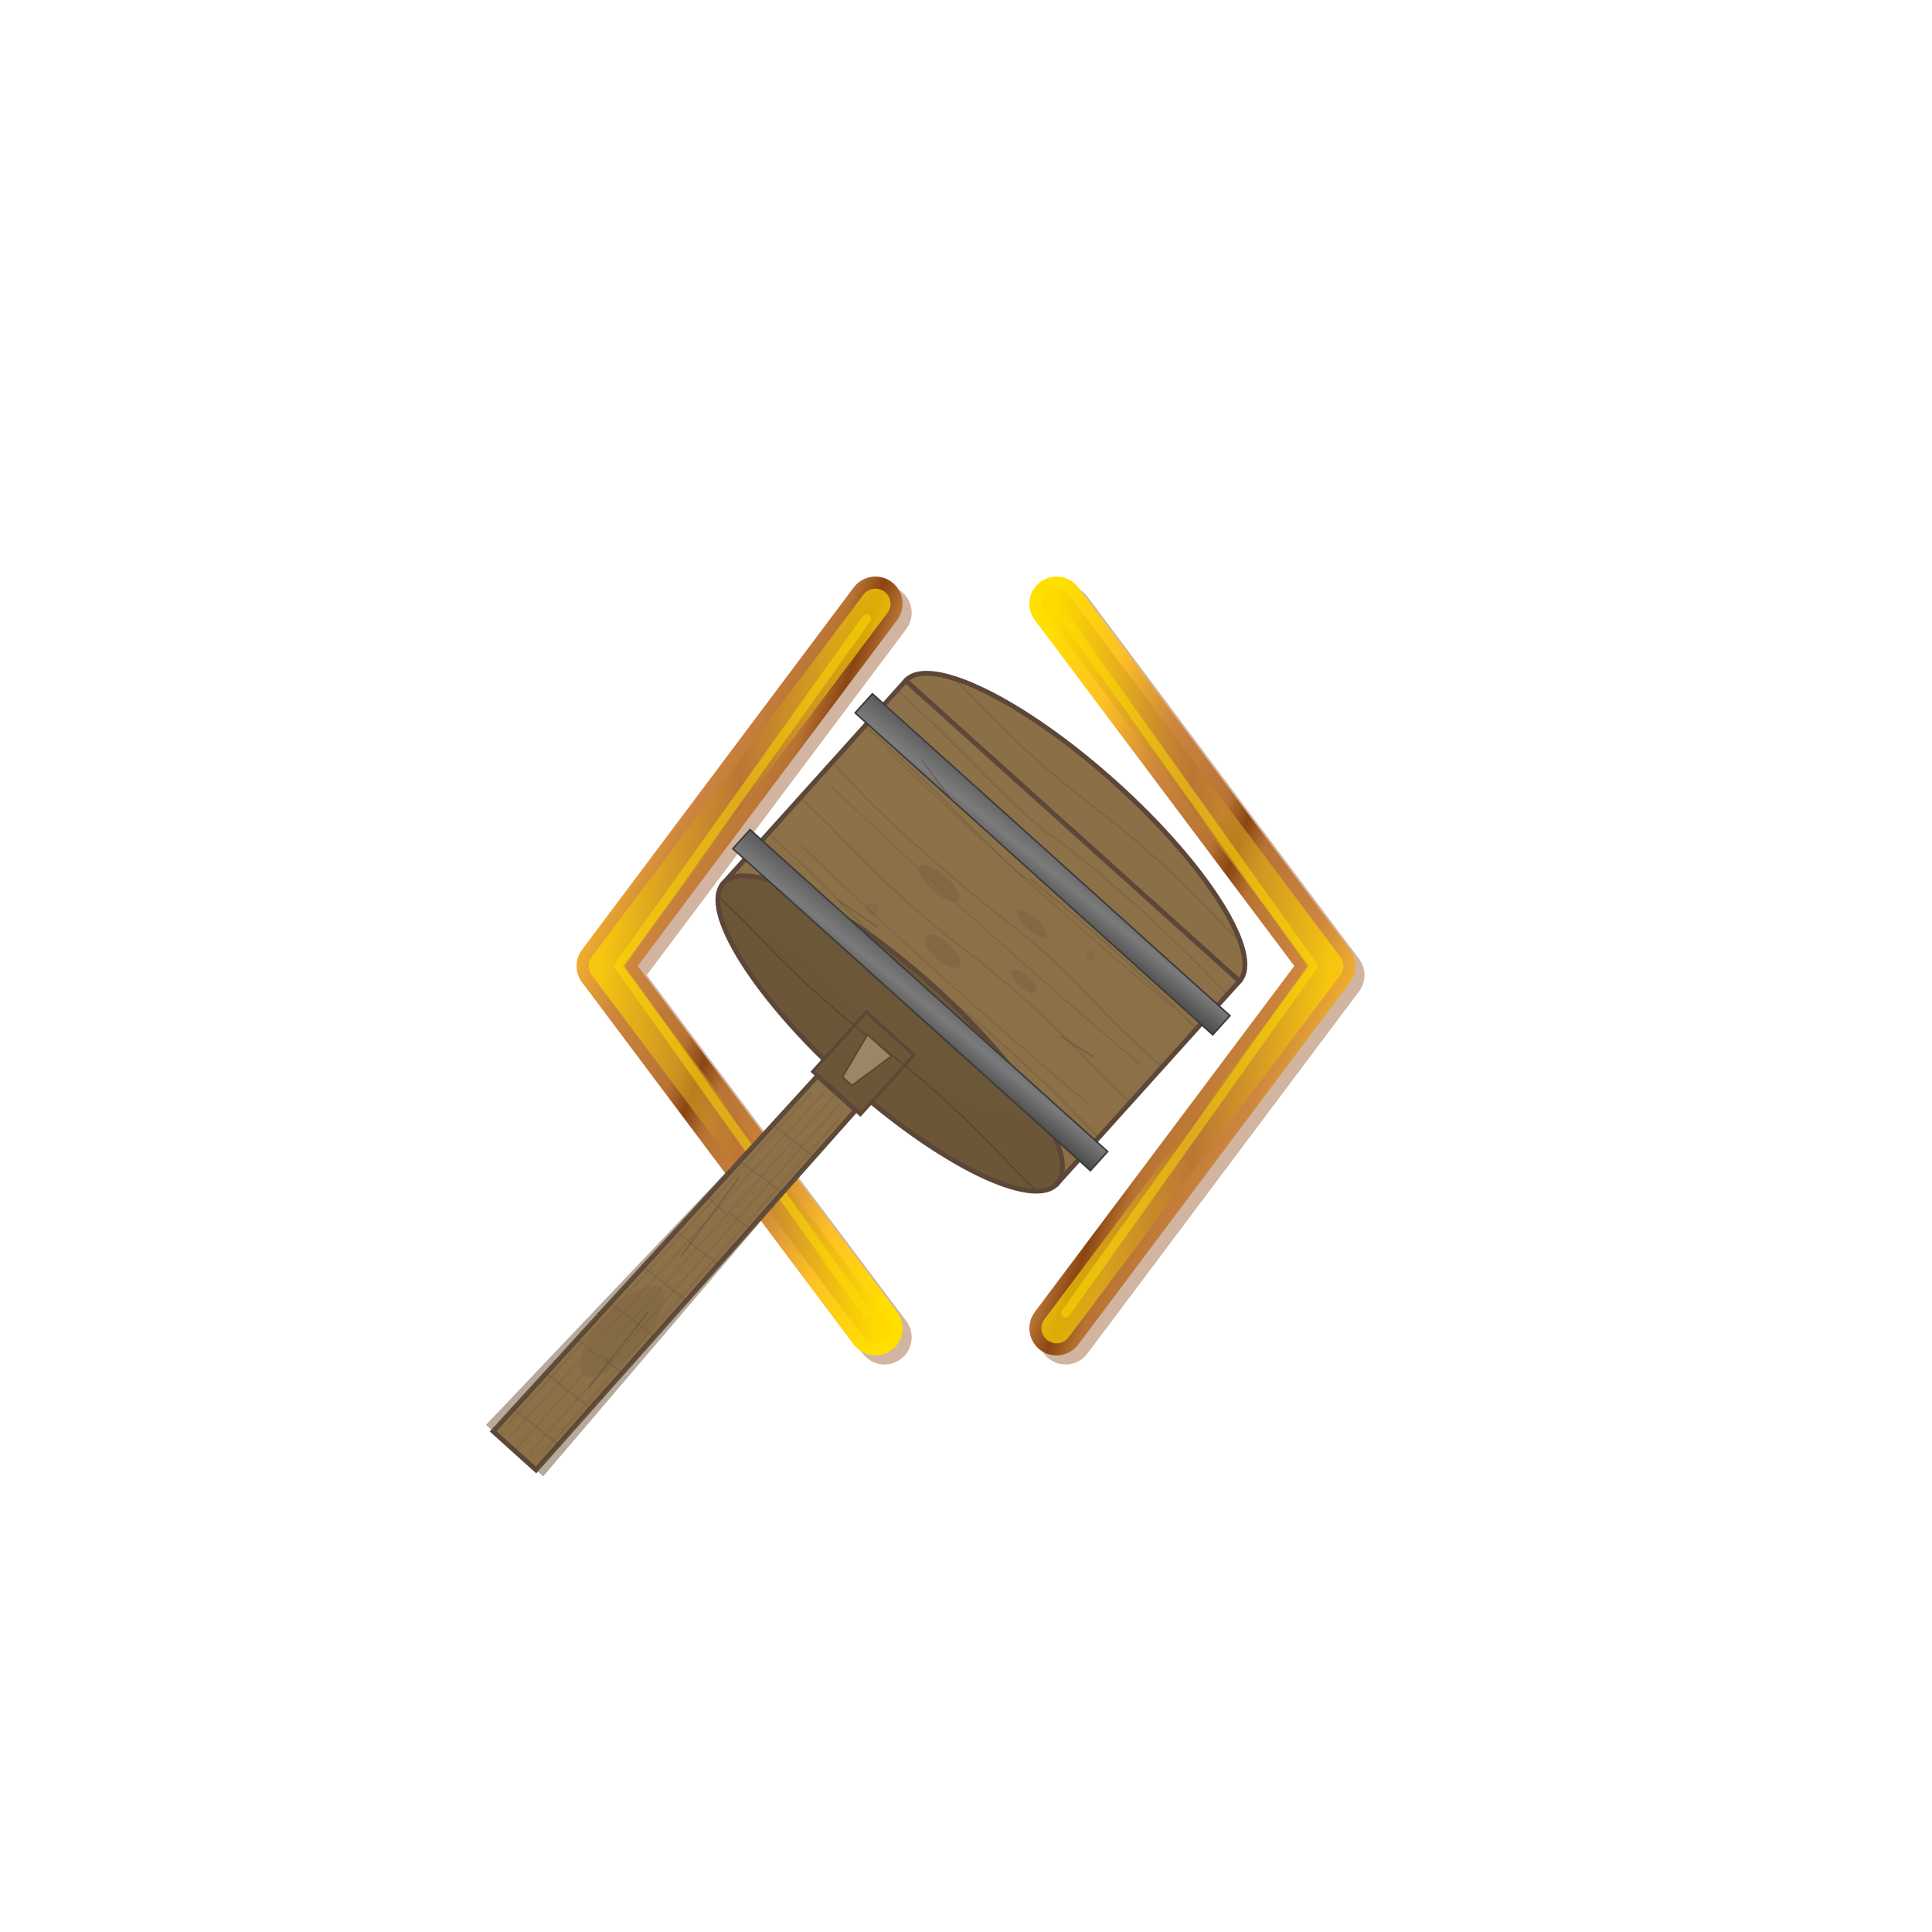
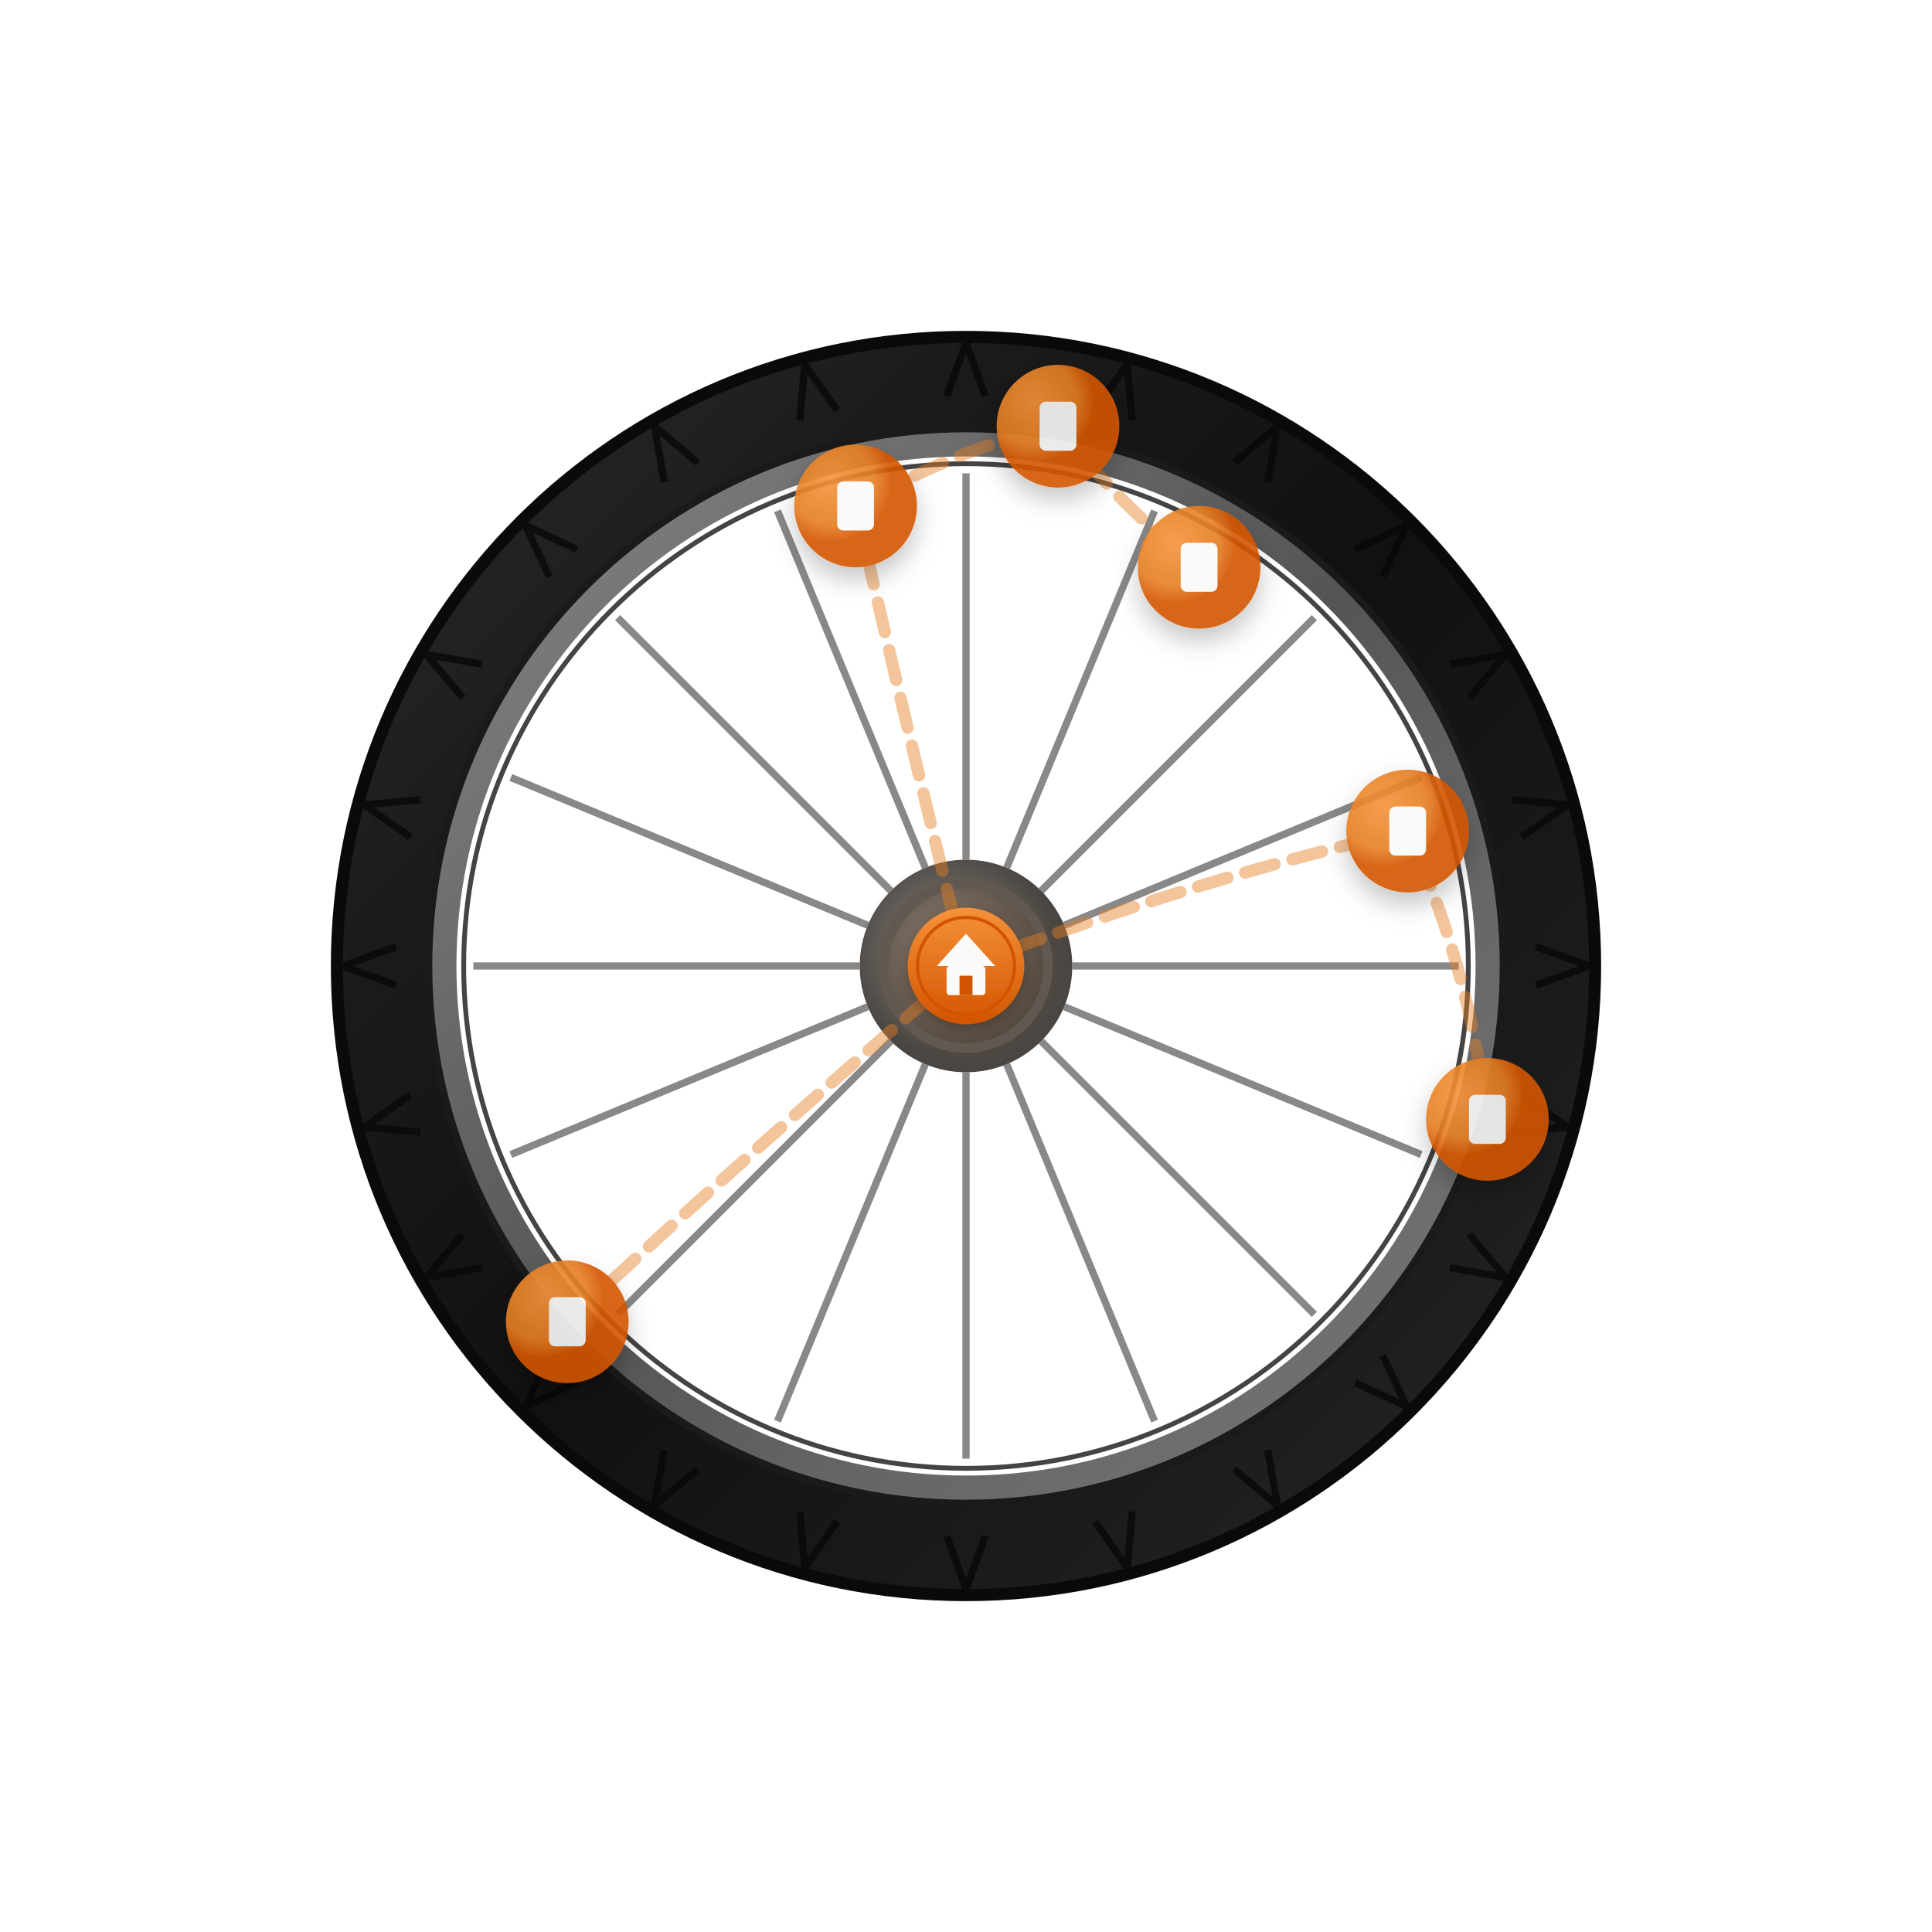
- <svg xmlns="http://www.w3.org/2000/svg" version="1.0" width="512" height="512" viewBox="0 0 512 512" preserveAspectRatio="xMidYMid meet">
+ <svg xmlns="http://www.w3.org/2000/svg" viewBox="0 0 400 400">
  <defs>
-     <pattern id="oakGrain" x="0" y="0" width="100" height="200" patternUnits="userSpaceOnUse">
-       <rect width="100" height="200" fill="#8B6F47" />
-       <path d="M0,10 Q25,8 50,10 T100,10" stroke="#6B5637" stroke-width="0.5" fill="none" opacity="0.4" />
-       <path d="M0,25 Q30,23 60,25 T100,25" stroke="#6B5637" stroke-width="0.5" fill="none" opacity="0.4" />
-       <path d="M0,40 Q35,38 70,40 T100,40" stroke="#6B5637" stroke-width="0.5" fill="none" opacity="0.4" />
-       <path d="M0,55 Q20,53 40,55 T100,55" stroke="#6B5637" stroke-width="0.5" fill="none" opacity="0.4" />
-       <path d="M0,70 Q25,68 50,70 T100,70" stroke="#6B5637" stroke-width="0.5" fill="none" opacity="0.4" />
-       <path d="M0,85 Q30,83 60,85 T100,85" stroke="#6B5637" stroke-width="0.5" fill="none" opacity="0.4" />
-       <path d="M0,100 Q35,98 70,100 T100,100" stroke="#6B5637" stroke-width="0.5" fill="none" opacity="0.4" />
-       <path d="M0,115 Q20,113 40,115 T100,115" stroke="#6B5637" stroke-width="0.5" fill="none" opacity="0.4" />
-       <path d="M0,130 Q25,128 50,130 T100,130" stroke="#6B5637" stroke-width="0.5" fill="none" opacity="0.4" />
-       <path d="M0,145 Q30,143 60,145 T100,145" stroke="#6B5637" stroke-width="0.5" fill="none" opacity="0.4" />
-       <path d="M0,160 Q35,158 70,160 T100,160" stroke="#6B5637" stroke-width="0.5" fill="none" opacity="0.4" />
-       <path d="M0,175 Q20,173 40,175 T100,175" stroke="#6B5637" stroke-width="0.5" fill="none" opacity="0.4" />
-       <path d="M0,190 Q25,188 50,190 T100,190" stroke="#6B5637" stroke-width="0.5" fill="none" opacity="0.4" />
-     </pattern>
-     <pattern id="oakGrainDark" x="0" y="0" width="100" height="200" patternUnits="userSpaceOnUse">
-       <rect width="100" height="200" fill="#6B5637" />
-       <path d="M0,10 Q25,8 50,10 T100,10" stroke="#4B3627" stroke-width="0.5" fill="none" opacity="0.5" />
-       <path d="M0,30 Q30,28 60,30 T100,30" stroke="#4B3627" stroke-width="0.5" fill="none" opacity="0.5" />
-       <path d="M0,50 Q35,48 70,50 T100,50" stroke="#4B3627" stroke-width="0.5" fill="none" opacity="0.5" />
-       <path d="M0,70 Q20,68 40,70 T100,70" stroke="#4B3627" stroke-width="0.5" fill="none" opacity="0.5" />
-       <path d="M0,90 Q25,88 50,90 T100,90" stroke="#4B3627" stroke-width="0.5" fill="none" opacity="0.5" />
-       <path d="M0,110 Q30,108 60,110 T100,110" stroke="#4B3627" stroke-width="0.5" fill="none" opacity="0.5" />
-       <path d="M0,130 Q35,128 70,130 T100,130" stroke="#4B3627" stroke-width="0.5" fill="none" opacity="0.5" />
-       <path d="M0,150 Q20,148 40,150 T100,150" stroke="#4B3627" stroke-width="0.5" fill="none" opacity="0.5" />
-       <path d="M0,170 Q25,168 50,170 T100,170" stroke="#4B3627" stroke-width="0.5" fill="none" opacity="0.5" />
-       <path d="M0,190 Q30,188 60,190 T100,190" stroke="#4B3627" stroke-width="0.5" fill="none" opacity="0.5" />
-     </pattern>
-     <linearGradient id="ironGradient" x1="0%" y1="0%" x2="100%" y2="100%">
-       <stop offset="0%" style="stop-color:#5A5A5A;stop-opacity:1" />
-       <stop offset="50%" style="stop-color:#7A7A7A;stop-opacity:1" />
-       <stop offset="100%" style="stop-color:#4A4A4A;stop-opacity:1" />
+     <linearGradient id="tireGradient" x1="0%" y1="0%" x2="100%" y2="100%">
+       <stop offset="0%" stop-color="#2a2a2a" />
+       <stop offset="25%" stop-color="#1a1a1a" />
+       <stop offset="50%" stop-color="#111" />
+       <stop offset="75%" stop-color="#1a1a1a" />
+       <stop offset="100%" stop-color="#252525" />
    </linearGradient>
-     <linearGradient id="oilSheen" x1="0%" y1="0%" x2="100%" y2="100%">
-       <stop offset="0%" style="stop-color:#FFFFFF;stop-opacity:0.1" />
-       <stop offset="50%" style="stop-color:#FFFFFF;stop-opacity:0.05" />
-       <stop offset="100%" style="stop-color:#FFFFFF;stop-opacity:0" />
+     <linearGradient id="rimGradient" x1="0%" y1="0%" x2="100%" y2="100%">
+       <stop offset="0%" stop-color="#888" />
+       <stop offset="30%" stop-color="#666" />
+       <stop offset="50%" stop-color="#555" />
+       <stop offset="70%" stop-color="#666" />
+       <stop offset="100%" stop-color="#777" />
    </linearGradient>
-     <linearGradient id="metalGradient" x1="0%" y1="0%" x2="100%" y2="100%">
-       <stop offset="0%" style="stop-color:#FFDF00;stop-opacity:1" />
-       <stop offset="15%" style="stop-color:#FFC125;stop-opacity:1" />
-       <stop offset="30%" style="stop-color:#CD853F;stop-opacity:1" />
-       <stop offset="45%" style="stop-color:#B87333;stop-opacity:1" />
-       <stop offset="50%" style="stop-color:#8B4513;stop-opacity:1" />
-       <stop offset="55%" style="stop-color:#B87333;stop-opacity:1" />
-       <stop offset="70%" style="stop-color:#CD853F;stop-opacity:1" />
-       <stop offset="85%" style="stop-color:#FFC125;stop-opacity:1" />
-       <stop offset="100%" style="stop-color:#FFDF00;stop-opacity:1" />
+     <radialGradient id="hubGradient" cx="40%" cy="40%">
+       <stop offset="0%" stop-color="#777" />
+       <stop offset="100%" stop-color="#444" />
+     </radialGradient>
+     <radialGradient id="markerGradient" cx="30%" cy="30%">
+       <stop offset="0%" stop-color="#F5923A" />
+       <stop offset="70%" stop-color="#E67E22" />
+       <stop offset="100%" stop-color="#D35400" />
+     </radialGradient>
+     <filter id="markerShadow" x="-50%" y="-50%" width="200%" height="200%">
+       <feDropShadow dx="0" dy="2" stdDeviation="2" flood-color="#000" flood-opacity="0.25" />
+     </filter>
+     <radialGradient id="homeGlow" cx="50%" cy="50%">
+       <stop offset="0%" stop-color="#E67E22" stop-opacity="0.3" />
+       <stop offset="100%" stop-color="#E67E22" stop-opacity="0" />
+     </radialGradient>
+     <linearGradient id="homeGradient" x1="0%" y1="0%" x2="0%" y2="100%">
+       <stop offset="0%" stop-color="#F5923A" />
+       <stop offset="100%" stop-color="#D35400" />
    </linearGradient>
-     <linearGradient id="bracketGradient" x1="0%" y1="0%" x2="100%" y2="0%">
-       <stop offset="0%" style="stop-color:#FFD700;stop-opacity:1" />
-       <stop offset="50%" style="stop-color:#B87333;stop-opacity:1" />
-       <stop offset="100%" style="stop-color:#FFD700;stop-opacity:1" />
-     </linearGradient>
+     <filter id="shadow" x="-50%" y="-50%" width="200%" height="200%">
+       <feDropShadow dx="0" dy="1" stdDeviation="2" flood-color="#000" flood-opacity="0.3" />
+     </filter>
  </defs>
-   <g transform="translate(256, 256) scale(0.8)">
-     <g transform="translate(-75, 0)">
-       <path d="M 45 -120 L -45 0 L 45 120" stroke="#8B4513" stroke-width="18" fill="none" stroke-linecap="round" stroke-linejoin="round" opacity="0.4" transform="translate(3, 3)" />
-       <path d="M 45 -120 L -45 0 L 45 120" stroke="url(#metalGradient)" stroke-width="18" fill="none" stroke-linecap="round" stroke-linejoin="round" />
-       <path d="M 45 -120 L -45 0 L 45 120" stroke="url(#bracketGradient)" stroke-width="10" fill="none" stroke-linecap="round" stroke-linejoin="round" opacity="0.7" />
-       <path d="M 42 -115 L -40 0 L 42 115" stroke="#FFDF00" stroke-width="3" fill="none" stroke-linecap="round" stroke-linejoin="round" opacity="0.5" />
-     </g>
-     <g transform="translate(75, 0)">
-       <path d="M -45 -120 L 45 0 L -45 120" stroke="#8B4513" stroke-width="18" fill="none" stroke-linecap="round" stroke-linejoin="round" opacity="0.4" transform="translate(3, 3)" />
-       <path d="M -45 -120 L 45 0 L -45 120" stroke="url(#metalGradient)" stroke-width="18" fill="none" stroke-linecap="round" stroke-linejoin="round" />
-       <path d="M -45 -120 L 45 0 L -45 120" stroke="url(#bracketGradient)" stroke-width="10" fill="none" stroke-linecap="round" stroke-linejoin="round" opacity="0.7" />
-       <path d="M -42 -115 L 40 0 L -42 115" stroke="#FFDF00" stroke-width="3" fill="none" stroke-linecap="round" stroke-linejoin="round" opacity="0.5" />
+   <g id="wheel-layer">
+     <g transform="translate(200,200)">
+       <circle r="130" fill="none" stroke="#0a0a0a" stroke-width="3" />
+       <circle r="120" fill="none" stroke="url(#tireGradient)" stroke-width="18" />
+       <g stroke="#080808" stroke-width="1.5" fill="none" opacity="0.8">
+         <path d="M0,-129 L-4,-118 M0,-129 L4,-118" transform="rotate(0)" />
+         <path d="M0,-129 L-4,-118 M0,-129 L4,-118" transform="rotate(15)" />
+         <path d="M0,-129 L-4,-118 M0,-129 L4,-118" transform="rotate(30)" />
+         <path d="M0,-129 L-4,-118 M0,-129 L4,-118" transform="rotate(45)" />
+         <path d="M0,-129 L-4,-118 M0,-129 L4,-118" transform="rotate(60)" />
+         <path d="M0,-129 L-4,-118 M0,-129 L4,-118" transform="rotate(75)" />
+         <path d="M0,-129 L-4,-118 M0,-129 L4,-118" transform="rotate(90)" />
+         <path d="M0,-129 L-4,-118 M0,-129 L4,-118" transform="rotate(105)" />
+         <path d="M0,-129 L-4,-118 M0,-129 L4,-118" transform="rotate(120)" />
+         <path d="M0,-129 L-4,-118 M0,-129 L4,-118" transform="rotate(135)" />
+         <path d="M0,-129 L-4,-118 M0,-129 L4,-118" transform="rotate(150)" />
+         <path d="M0,-129 L-4,-118 M0,-129 L4,-118" transform="rotate(165)" />
+         <path d="M0,-129 L-4,-118 M0,-129 L4,-118" transform="rotate(180)" />
+         <path d="M0,-129 L-4,-118 M0,-129 L4,-118" transform="rotate(195)" />
+         <path d="M0,-129 L-4,-118 M0,-129 L4,-118" transform="rotate(210)" />
+         <path d="M0,-129 L-4,-118 M0,-129 L4,-118" transform="rotate(225)" />
+         <path d="M0,-129 L-4,-118 M0,-129 L4,-118" transform="rotate(240)" />
+         <path d="M0,-129 L-4,-118 M0,-129 L4,-118" transform="rotate(255)" />
+         <path d="M0,-129 L-4,-118 M0,-129 L4,-118" transform="rotate(270)" />
+         <path d="M0,-129 L-4,-118 M0,-129 L4,-118" transform="rotate(285)" />
+         <path d="M0,-129 L-4,-118 M0,-129 L4,-118" transform="rotate(300)" />
+         <path d="M0,-129 L-4,-118 M0,-129 L4,-118" transform="rotate(315)" />
+         <path d="M0,-129 L-4,-118 M0,-129 L4,-118" transform="rotate(330)" />
+         <path d="M0,-129 L-4,-118 M0,-129 L4,-118" transform="rotate(345)" />
+       </g>
+       <circle r="111" fill="none" stroke="#1a1a1a" stroke-width="2" />
+       <circle r="108" fill="none" stroke="url(#rimGradient)" stroke-width="5" />
+       <circle r="104" fill="none" stroke="#444" stroke-width="1" />
+       <g stroke="#888" stroke-width="1.5">
+         <line x1="0" y1="-22" x2="0" y2="-102" transform="rotate(0)" />
+         <line x1="0" y1="-22" x2="0" y2="-102" transform="rotate(22.5)" />
+         <line x1="0" y1="-22" x2="0" y2="-102" transform="rotate(45)" />
+         <line x1="0" y1="-22" x2="0" y2="-102" transform="rotate(67.5)" />
+         <line x1="0" y1="-22" x2="0" y2="-102" transform="rotate(90)" />
+         <line x1="0" y1="-22" x2="0" y2="-102" transform="rotate(112.5)" />
+         <line x1="0" y1="-22" x2="0" y2="-102" transform="rotate(135)" />
+         <line x1="0" y1="-22" x2="0" y2="-102" transform="rotate(157.5)" />
+         <line x1="0" y1="-22" x2="0" y2="-102" transform="rotate(180)" />
+         <line x1="0" y1="-22" x2="0" y2="-102" transform="rotate(202.5)" />
+         <line x1="0" y1="-22" x2="0" y2="-102" transform="rotate(225)" />
+         <line x1="0" y1="-22" x2="0" y2="-102" transform="rotate(247.5)" />
+         <line x1="0" y1="-22" x2="0" y2="-102" transform="rotate(270)" />
+         <line x1="0" y1="-22" x2="0" y2="-102" transform="rotate(292.5)" />
+         <line x1="0" y1="-22" x2="0" y2="-102" transform="rotate(315)" />
+         <line x1="0" y1="-22" x2="0" y2="-102" transform="rotate(337.5)" />
+       </g>
+       <circle r="22" fill="url(#hubGradient)" />
+       <circle r="17" fill="none" stroke="#555" stroke-width="2" />
+       <circle r="6" fill="#333" />
    </g>
  </g>
-   <g transform="translate(216, 296) rotate(42) scale(0.85)">
-     <g id="malletHead">
-       <ellipse cx="0" cy="-120" rx="70" ry="20" fill="url(#oakGrain)" stroke="#5B4637" stroke-width="1.5" />
-       <rect x="-70" y="-120" width="140" height="85" fill="url(#oakGrain)" stroke="#5B4637" stroke-width="1.5" />
-       <ellipse cx="0" cy="-35" rx="70" ry="20" fill="url(#oakGrainDark)" stroke="#5B4637" stroke-width="1.5" />
-       <rect x="-75" y="-110" width="150" height="8" fill="url(#ironGradient)" stroke="#3A3A3A" stroke-width="0.5" />
-       <rect x="-75" y="-53" width="150" height="8" fill="url(#ironGradient)" stroke="#3A3A3A" stroke-width="0.5" />
-       <ellipse cx="-20" cy="-80" rx="8" ry="3" fill="#6B5637" opacity="0.3" />
-       <ellipse cx="10" cy="-90" rx="6" ry="2" fill="#6B5637" opacity="0.3" />
-       <ellipse cx="-5" cy="-65" rx="7" ry="3" fill="#6B5637" opacity="0.3" />
-       <ellipse cx="20" cy="-75" rx="5" ry="2" fill="#6B5637" opacity="0.3" />
-       <path d="M-60,-100 Q0,-98 60,-100" stroke="#6B5637" stroke-width="0.3" fill="none" opacity="0.5" />
-       <path d="M-65,-80 Q0,-78 65,-80" stroke="#6B5637" stroke-width="0.3" fill="none" opacity="0.5" />
-       <path d="M-60,-60 Q0,-58 60,-60" stroke="#6B5637" stroke-width="0.3" fill="none" opacity="0.5" />
+   <g id="markers-layer" transform="translate(200,200) scale(1.27) translate(-200,-200)" opacity="0.9">
+     <g transform="translate(200,200)">
+       <path d="M 0,0 Q -10,-40 -18,-75 Q 0,-85 15,-88 Q 25,-75 38,-65" fill="none" stroke="#E67E22" stroke-width="2" stroke-dasharray="5,3" stroke-linecap="round" opacity="0.5" />
+       <g transform="translate(-18,-75)">
+         <circle r="10" fill="url(#markerGradient)" filter="url(#markerShadow)" />
+         <rect x="-3" y="-4" width="6" height="8" rx="1" fill="#FAFAF8" />
+       </g>
+       <g transform="translate(15,-88)">
+         <circle r="10" fill="url(#markerGradient)" filter="url(#markerShadow)" />
+         <rect x="-3" y="-4" width="6" height="8" rx="1" fill="#FAFAF8" />
+       </g>
+       <g transform="translate(38,-65)">
+         <circle r="10" fill="url(#markerGradient)" filter="url(#markerShadow)" />
+         <rect x="-3" y="-4" width="6" height="8" rx="1" fill="#FAFAF8" />
+       </g>
+       <path d="M 0,0 Q 40,-15 72,-22 Q 82,0 85,25" fill="none" stroke="#E67E22" stroke-width="2" stroke-dasharray="5,3" stroke-linecap="round" opacity="0.5" />
+       <g transform="translate(72,-22)">
+         <circle r="10" fill="url(#markerGradient)" filter="url(#markerShadow)" />
+         <rect x="-3" y="-4" width="6" height="8" rx="1" fill="#FAFAF8" />
+       </g>
+       <g transform="translate(85,25)">
+         <circle r="10" fill="url(#markerGradient)" filter="url(#markerShadow)" />
+         <rect x="-3" y="-4" width="6" height="8" rx="1" fill="#FAFAF8" />
+       </g>
+       <path d="M 0,0 Q -35,30 -65,58" fill="none" stroke="#E67E22" stroke-width="2" stroke-dasharray="5,3" stroke-linecap="round" opacity="0.5" />
+       <g transform="translate(-65,58)">
+         <circle r="10" fill="url(#markerGradient)" filter="url(#markerShadow)" />
+         <rect x="-3" y="-4" width="6" height="8" rx="1" fill="#FAFAF8" />
+       </g>
    </g>
-     <g id="handle">
-       <rect x="-10" y="-35" width="20" height="25" fill="url(#oakGrainDark)" stroke="#5B4637" stroke-width="1" />
-       <path d="M-8,-10 L-9,140 L9,140 L8,-10 Z" fill="url(#oakGrain)" stroke="#5B4637" stroke-width="1.5" />
-       <path d="M-8,-10 Q-10,65 -12,140 L-9,140 Z" fill="url(#oakGrainDark)" opacity="0.5" />
-       <path d="M8,-10 Q10,65 12,140 L9,140 Z" fill="url(#oakGrainDark)" opacity="0.5" />
-       <ellipse cx="0" cy="90" rx="7" ry="18" fill="#6B5637" opacity="0.2" />
-       <line x1="-6" y1="-5" x2="-7" y2="135" stroke="#6B5637" stroke-width="0.3" opacity="0.4" />
-       <line x1="-3" y1="-8" x2="-4" y2="138" stroke="#6B5637" stroke-width="0.3" opacity="0.4" />
-       <line x1="0" y1="-10" x2="0" y2="140" stroke="#6B5637" stroke-width="0.3" opacity="0.4" />
-       <line x1="3" y1="-8" x2="4" y2="138" stroke="#6B5637" stroke-width="0.3" opacity="0.4" />
-       <line x1="6" y1="-5" x2="7" y2="135" stroke="#6B5637" stroke-width="0.3" opacity="0.4" />
-       <path d="M-5,-30 L-2,-15 L2,-15 L5,-30 Z" fill="#9B8667" stroke="#5B4637" stroke-width="0.5" />
-     </g>
-     <g id="aging" opacity="0.3">
-       <line x1="-50" y1="-105" x2="-35" y2="-102" stroke="#4B3627" stroke-width="0.5" />
-       <line x1="40" y1="-70" x2="52" y2="-72" stroke="#4B3627" stroke-width="0.5" />
-       <line x1="-40" y1="-55" x2="-25" y2="-57" stroke="#4B3627" stroke-width="0.5" />
-       <line x1="-5" y1="30" x2="-2" y2="60" stroke="#4B3627" stroke-width="0.5" />
-       <line x1="2" y1="80" x2="4" y2="110" stroke="#4B3627" stroke-width="0.5" />
-       <circle cx="-30" cy="-60" r="2" fill="#5B4637" opacity="0.4" />
-       <circle cx="30" cy="-95" r="1.5" fill="#5B4637" opacity="0.4" />
-       <circle cx="-4" cy="50" r="1" fill="#5B4637" opacity="0.4" />
-       <circle cx="3" cy="100" r="1.2" fill="#5B4637" opacity="0.4" />
-     </g>
-     <g id="sheen" opacity="0.15">
-       <rect x="-70" y="-120" width="140" height="85" fill="url(#oilSheen)" />
-       <path d="M-8,-10 L-9,140 L9,140 L8,-10 Z" fill="url(#oilSheen)" />
+   </g>
+   <g id="home-layer" transform="translate(200,200) scale(0.67) translate(-200,-200)">
+     <g transform="translate(200,200)">
+       <circle r="35" fill="url(#homeGlow)" />
+       <circle r="18" fill="url(#homeGradient)" filter="url(#shadow)" />
+       <circle r="15" fill="none" stroke="#D35400" stroke-width="1" />
+       <g fill="#FAFAF8">
+         <path d="M 0,-10 L 9,0 L -9,0 Z" />
+         <rect x="-6" y="0" width="12" height="9" rx="1" />
+         <rect x="-2" y="3" width="4" height="6" fill="#D35400" />
+       </g>
    </g>
  </g>
</svg>
